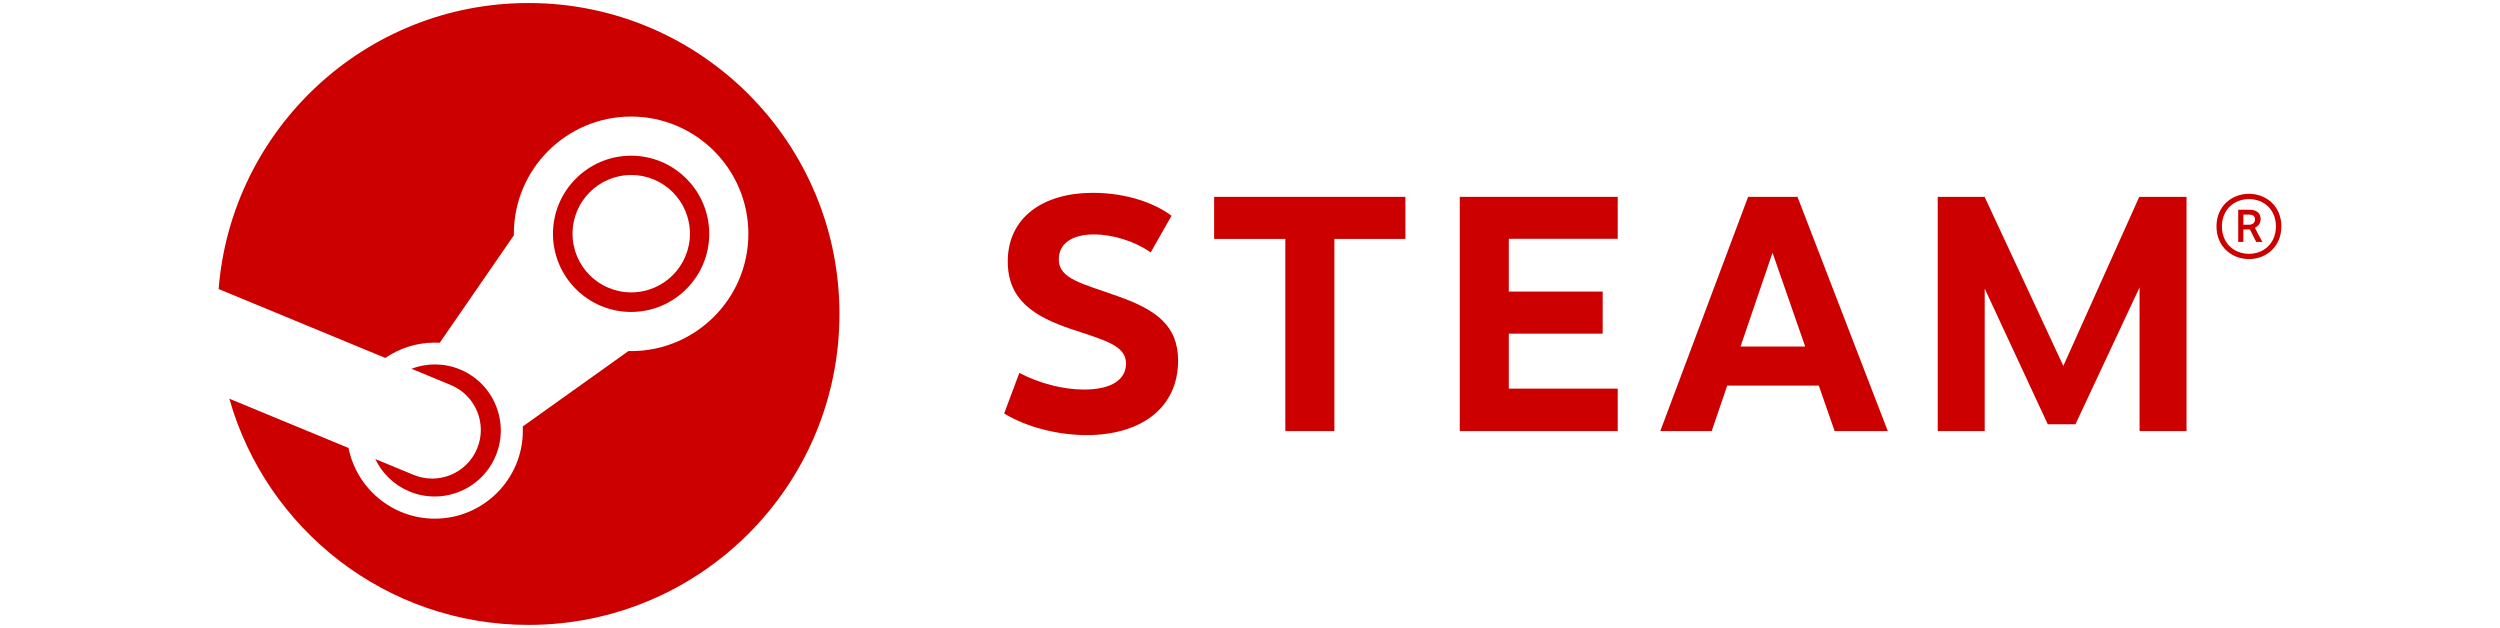
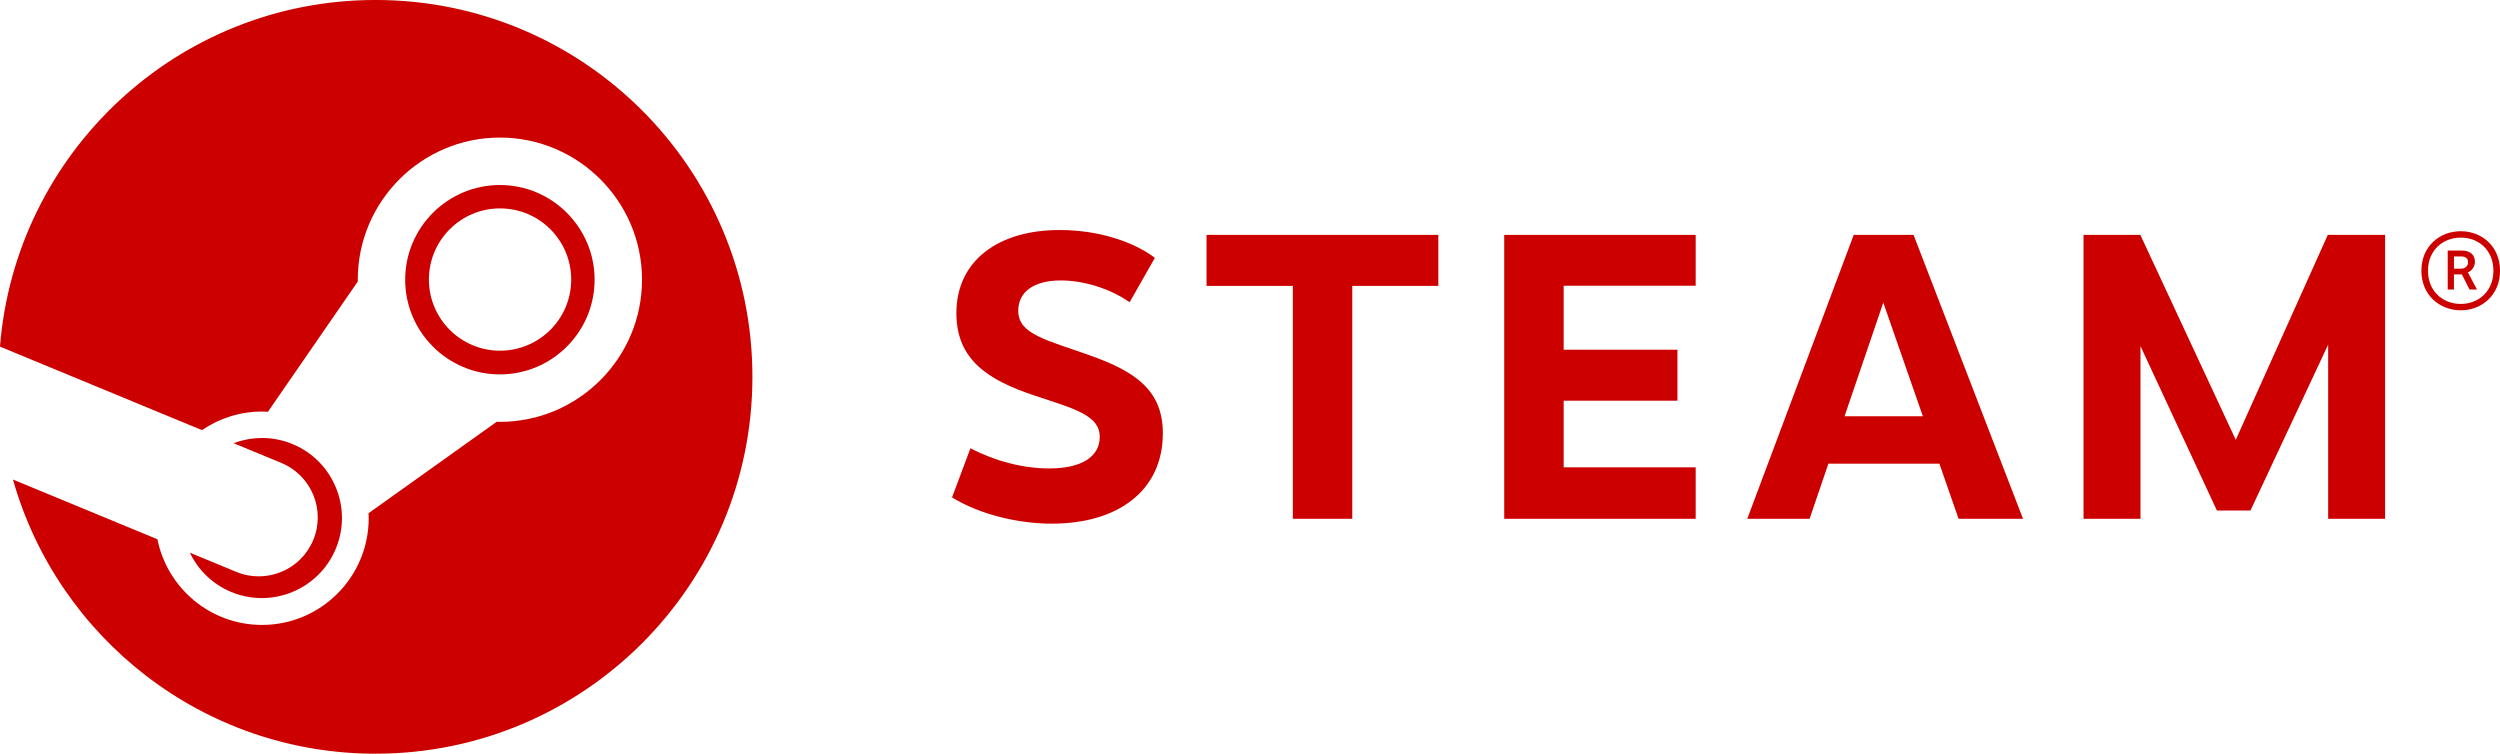
- <svg xmlns="http://www.w3.org/2000/svg" version="1.1" width="355.666px" height="89.333px" viewBox="0,0,256,64.297">
+ <svg xmlns="http://www.w3.org/2000/svg" version="1.1" viewBox="22.39 0.31 211.22 63.68">
  <g fill="#cd0000" fill-rule="nonzero" stroke="none" stroke-width="1" stroke-linecap="butt" stroke-linejoin="miter" stroke-miterlimit="10" stroke-dasharray="" stroke-dashoffset="0" font-family="none" font-weight="none" font-size="none" text-anchor="none" style="mix-blend-mode: normal">
    <g transform="translate(22.27744,-0.12454) scale(0.71978,0.71978)">
      <g>
        <path d="M44.238,0.601c-23.238,0 -42.275,17.918 -44.084,40.689l23.71,9.803c2.009,-1.374 4.436,-2.179 7.047,-2.179c0.234,0 0.467,0.008 0.698,0.021l10.544,-15.283c0,-0.073 -0.001,-0.144 -0.001,-0.216c0,-9.199 7.483,-16.683 16.683,-16.683c9.199,0 16.682,7.484 16.682,16.683c0,9.199 -7.483,16.684 -16.682,16.684c-0.127,0 -0.253,-0.003 -0.379,-0.006l-15.038,10.73c0.008,0.195 0.015,0.394 0.015,0.592c0,6.906 -5.617,12.522 -12.522,12.522c-6.061,0 -11.129,-4.326 -12.277,-10.055l-16.956,-7.01c5.25,18.568 22.309,32.181 42.56,32.181c24.432,0 44.237,-19.806 44.237,-44.235c0,-24.433 -19.806,-44.238 -44.237,-44.238" />
        <path d="M27.875,67.723l-5.434,-2.245c0.963,2.005 2.629,3.684 4.841,4.606c4.782,1.992 10.295,-0.277 12.288,-5.063c0.965,-2.314 0.971,-4.869 0.014,-7.189c-0.955,-2.321 -2.757,-4.131 -5.074,-5.097c-2.299,-0.957 -4.762,-0.922 -6.926,-0.105l5.613,2.321c3.527,1.47 5.195,5.52 3.725,9.047c-1.467,3.528 -5.52,5.196 -9.047,3.725" />
        <path d="M69.95,33.436c0,-6.129 -4.986,-11.116 -11.116,-11.116c-6.129,0 -11.116,4.987 -11.116,11.116c0,6.13 4.987,11.115 11.116,11.115c6.13,-0.001 11.116,-4.986 11.116,-11.115M50.502,33.417c0,-4.612 3.739,-8.35 8.351,-8.35c4.612,0 8.351,3.738 8.351,8.35c0,4.612 -3.739,8.35 -8.351,8.35c-4.612,0 -8.351,-3.739 -8.351,-8.35" />
        <path d="M135.718,30.868l-2.964,5.21c-2.283,-1.595 -5.377,-2.555 -8.078,-2.555c-3.087,0 -4.997,1.278 -4.997,3.567c0,2.781 3.393,3.428 8.436,5.238c5.421,1.917 8.537,4.17 8.537,9.135c0,6.793 -5.342,10.608 -13.02,10.608c-3.742,0 -8.256,-0.966 -11.726,-3.077l2.162,-5.776c2.819,1.489 6.191,2.372 9.197,2.372c4.052,0 5.978,-1.495 5.978,-3.705c0,-2.529 -2.937,-3.289 -7.678,-4.859c-5.403,-1.804 -9.147,-4.171 -9.147,-9.666c0,-6.197 4.963,-9.756 12.104,-9.756c4.977,0 8.977,1.577 11.196,3.264" />
        <path d="M158.888,34.161v27.339h-6.979v-27.339h-10.13v-5.986h27.209v5.986z" />
        <path d="M183.7,34.143v7.509h13.356v5.986h-13.356v7.821h15.496v6.041h-22.473v-33.325h22.473v5.968z" />
        <path d="M214.773,55.03l-2.206,6.471h-7.316l12.495,-33.325h7.025l12.848,33.324h-7.563l-2.254,-6.471h-13.029zM221.219,36.125l-4.551,13.343h9.196z" />
        <path d="M273.436,41.056l-9.12,19.473h-3.938l-8.972,-19.299v20.27h-6.683v-33.325h6.668l11.2,24.056l10.802,-24.056h6.726v33.325h-6.682z" />
        <path d="M293.611,32.379c0,2.864 -2.146,4.649 -4.609,4.649c-2.472,0 -4.623,-1.785 -4.623,-4.649c0,-2.863 2.151,-4.636 4.623,-4.636c2.464,0 4.609,1.773 4.609,4.636M285.154,32.379c0,2.396 1.726,3.901 3.848,3.901c2.114,0 3.833,-1.505 3.833,-3.901c0,-2.403 -1.719,-3.885 -3.833,-3.885c-2.116,0 -3.848,1.5 -3.848,3.885M289.066,30.01c1.195,0 1.597,0.632 1.597,1.315c0,0.626 -0.371,1.046 -0.823,1.26l1.071,2.007h-0.877l-0.903,-1.779h-0.931v1.779h-0.73v-4.582zM288.207,32.142h0.814c0.527,0 0.838,-0.331 0.838,-0.747c0,-0.42 -0.223,-0.69 -0.84,-0.69h-0.813v1.437z" />
      </g>
    </g>
  </g>
</svg>
